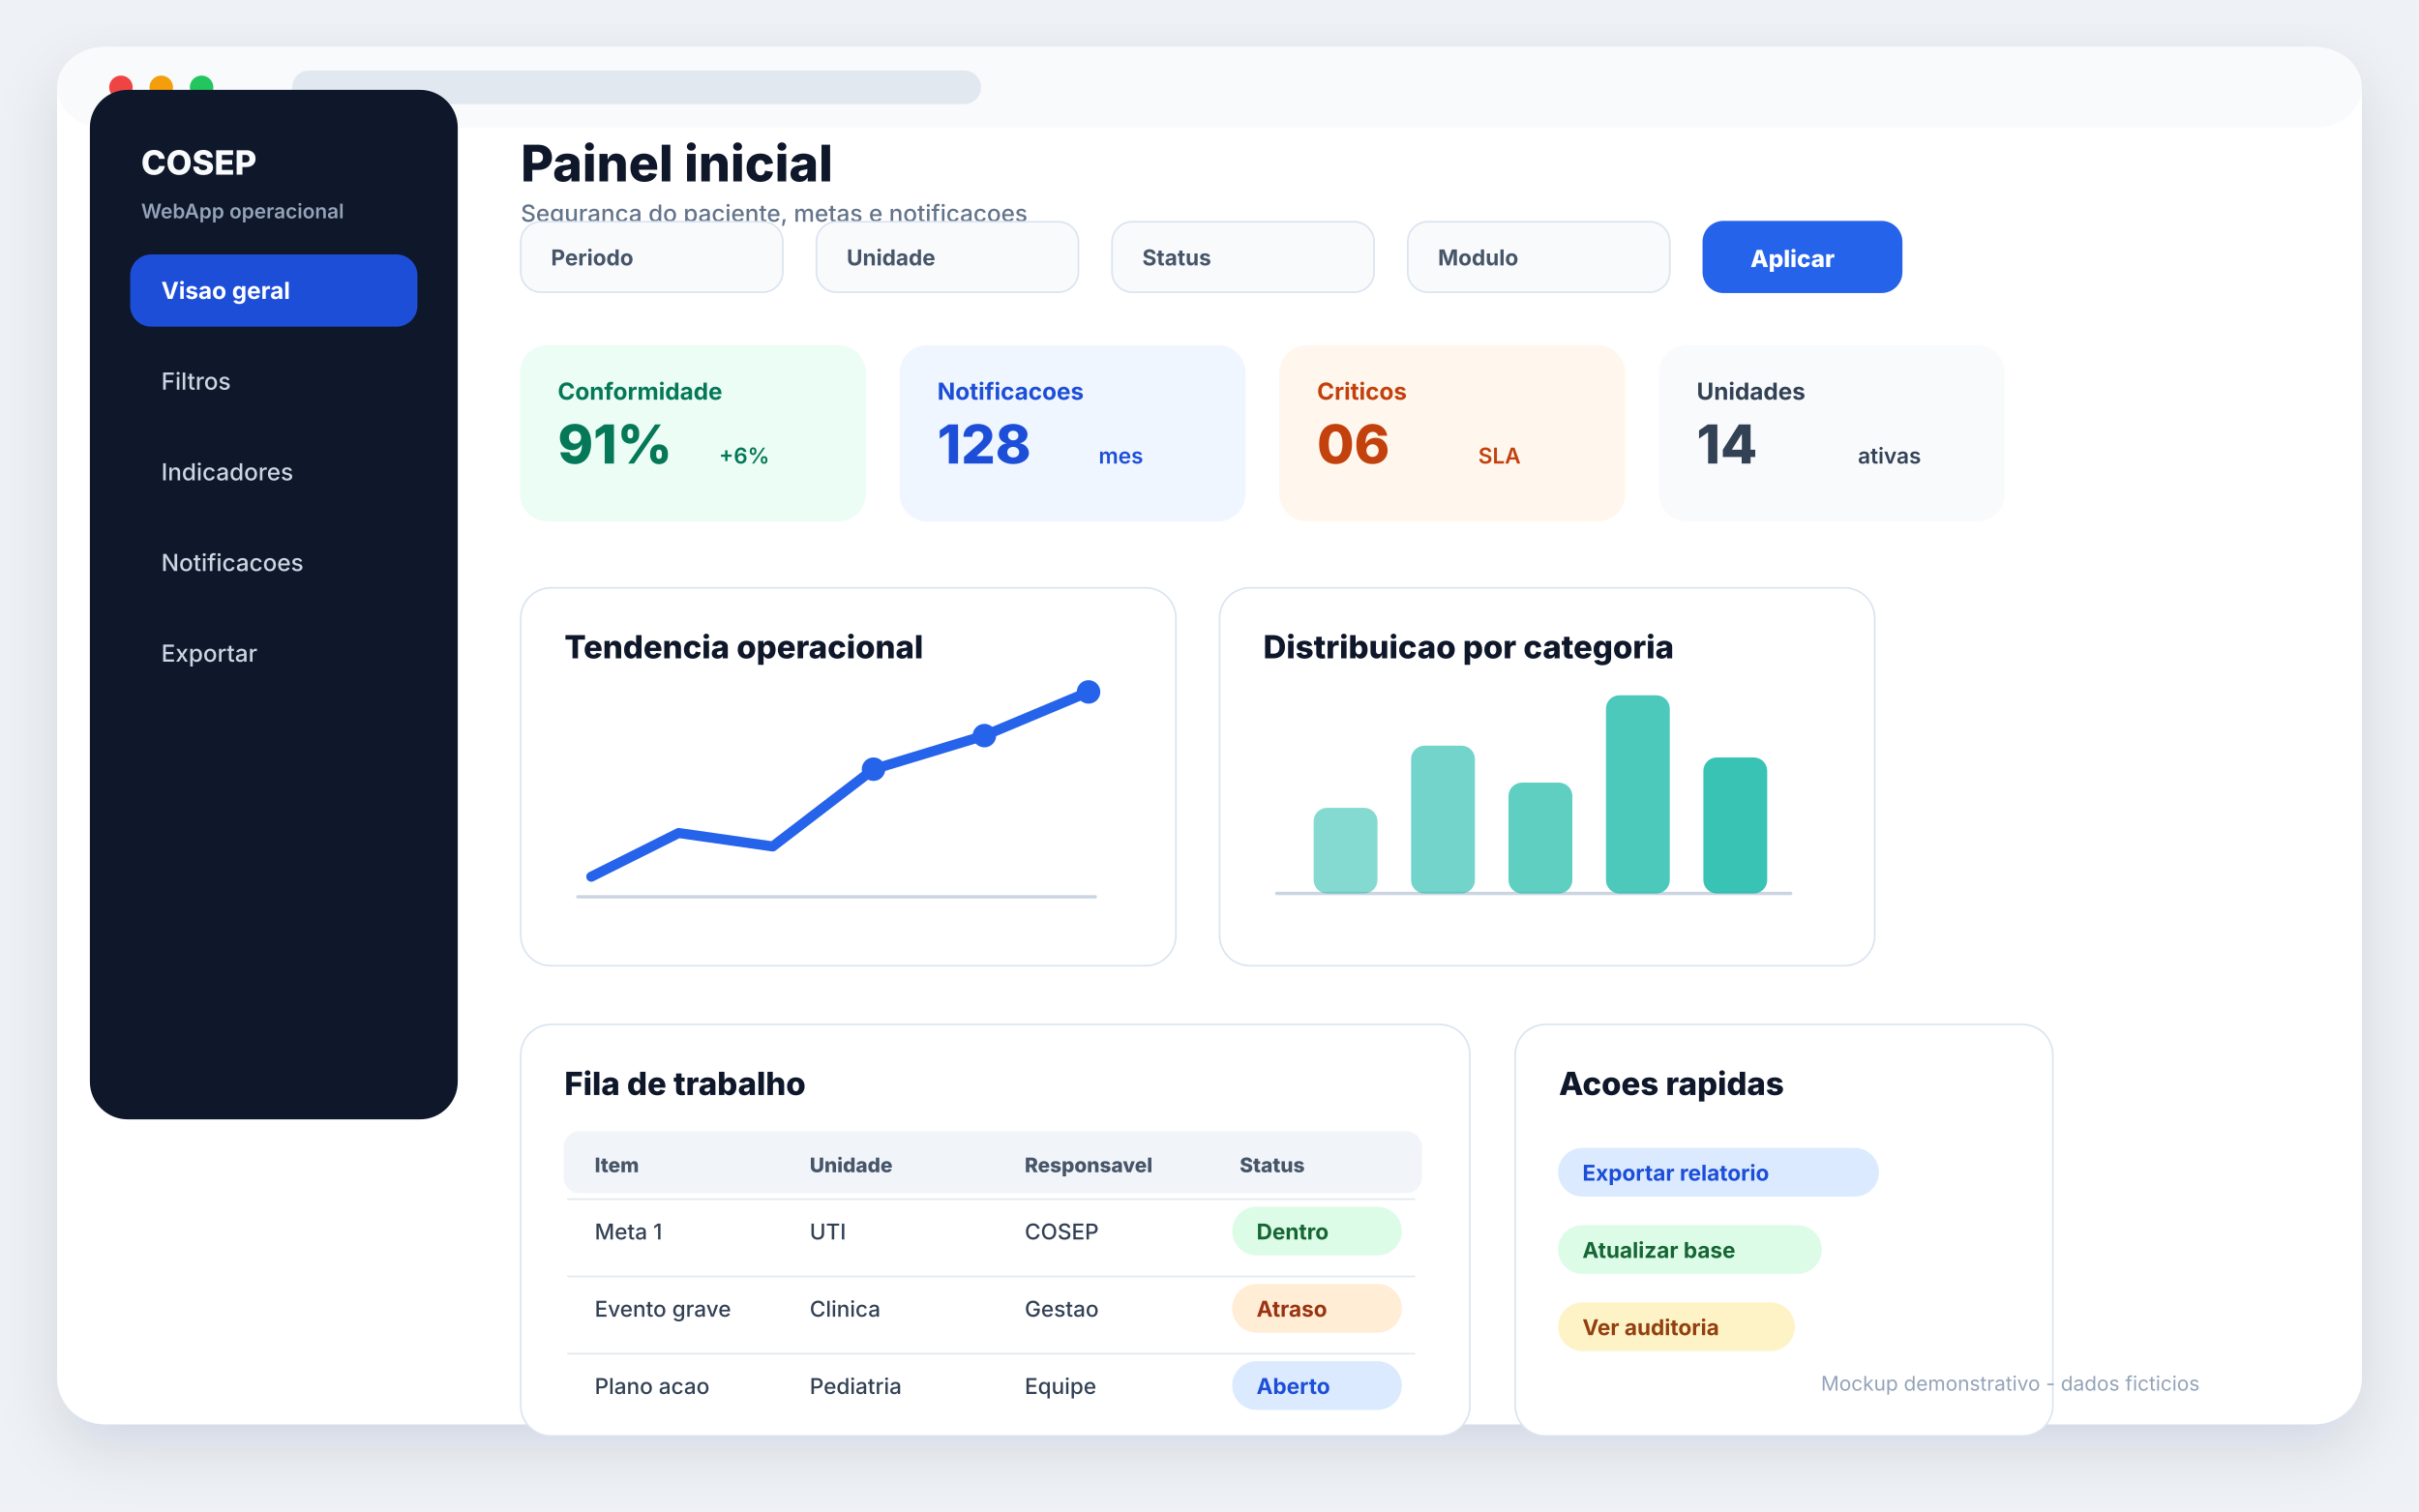
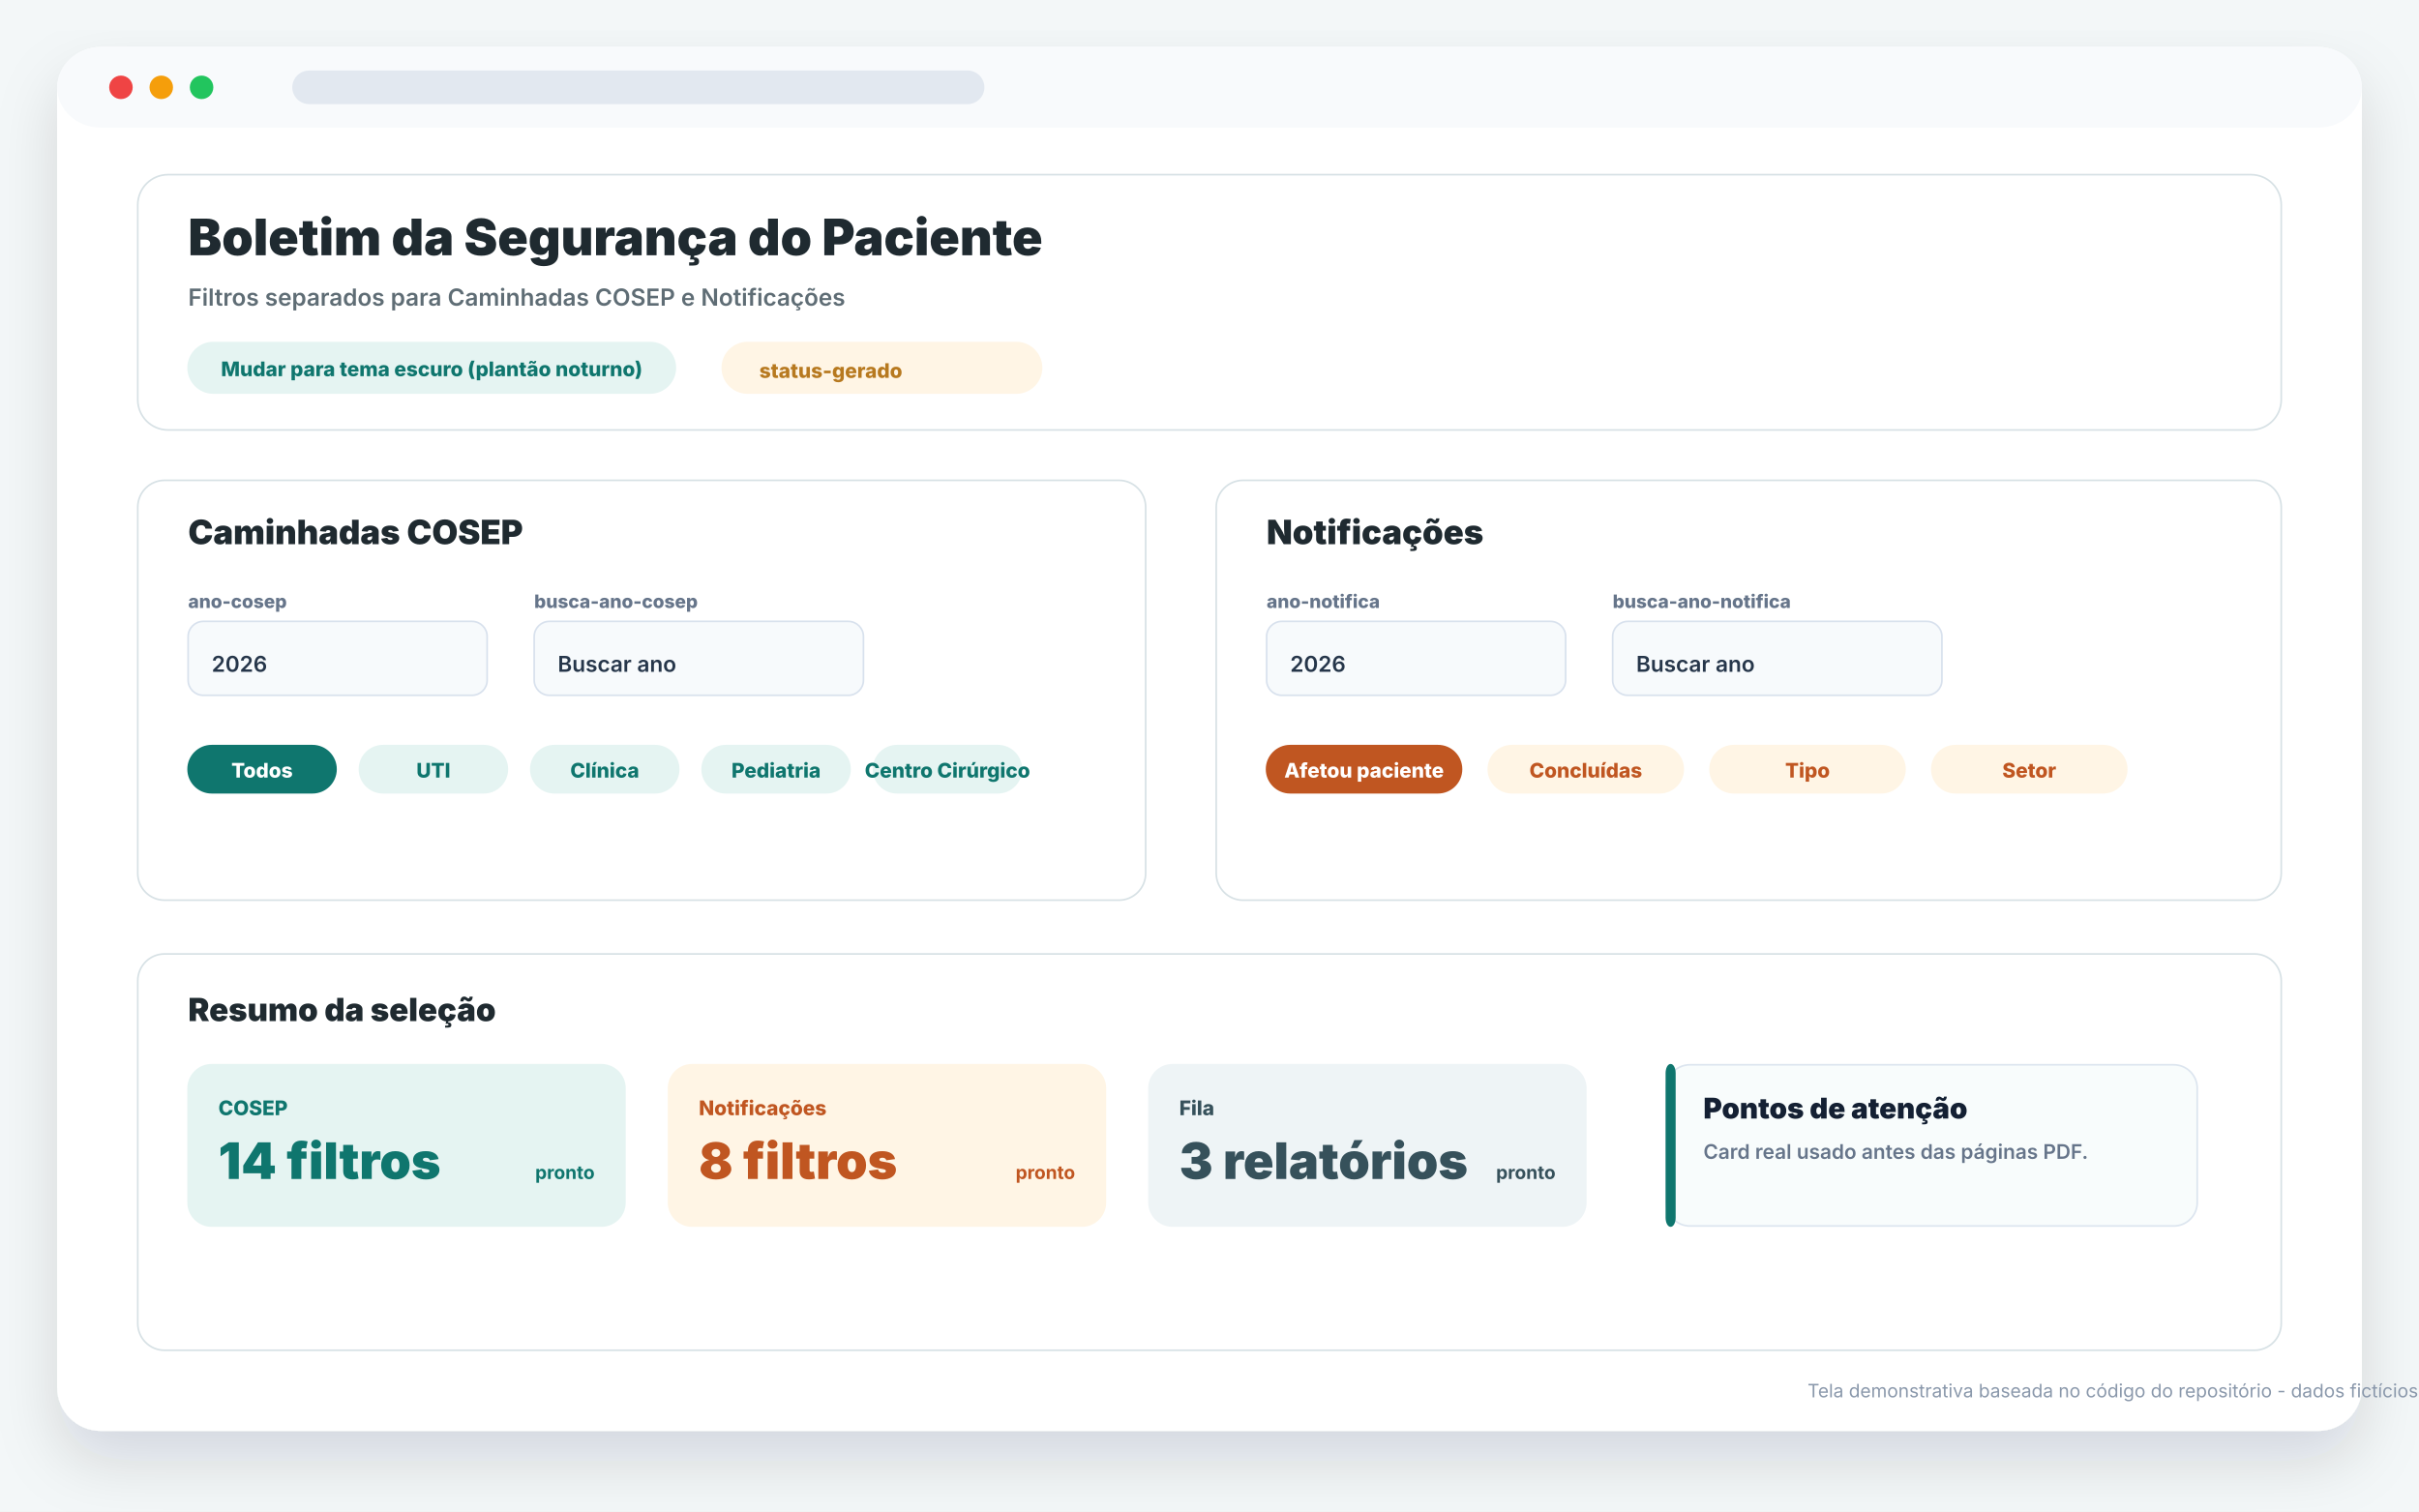
- <svg xmlns="http://www.w3.org/2000/svg" width="1440" height="900" viewBox="0 0 1440 900" role="img" aria-labelledby="title desc">
+ <svg xmlns="http://www.w3.org/2000/svg" width="1440" height="900" viewBox="0 0 1440 900" role="img">
  <defs>
-     <filter id="shadow" x="-20%" y="-20%" width="140%" height="140%">
-       <feDropShadow dx="0" dy="14" stdDeviation="18" flood-color="#0f172a" flood-opacity=".12" />
+     <filter id="shadow" x="-15%" y="-15%" width="130%" height="130%">
+       <feDropShadow dx="0" dy="18" stdDeviation="18" flood-color="#0f172a" flood-opacity=".13" />
    </filter>
+     <style>.ui{font-family:Inter,Segoe UI,Arial,sans-serif;letter-spacing:0}</style>
  </defs>
-   <rect width="1440" height="900" fill="#eef2f7" />
-   <rect x="34" y="28" width="1372" height="820" rx="28" fill="#ffffff" filter="url(#shadow)" />
-   <rect x="34" y="28" width="1372" height="48" rx="28" fill="#f8fafc" />
+   <rect width="1440" height="900" fill="#f3f7f8" />
+   <rect x="34" y="28" width="1372" height="824" rx="26" fill="#ffffff" filter="url(#shadow)" />
+   <rect x="34" y="28" width="1372" height="48" rx="26" fill="#f8fafc" />
  <circle cx="72" cy="52" r="7" fill="#ef4444" />
  <circle cx="96" cy="52" r="7" fill="#f59e0b" />
  <circle cx="120" cy="52" r="7" fill="#22c55e" />
-   <rect x="174" y="42" width="410" height="20" rx="10" fill="#e2e8f0" />
-   <rect x="54" y="54" width="218" height="612" rx="22" fill="#0f172a" stroke="#0f172a" />
-   <text x="84" y="104" font-family="Inter, Segoe UI, Arial, sans-serif" font-size="20" font-weight="800" fill="#f8fafc">COSEP</text>
-   <text x="84" y="130" font-family="Inter, Segoe UI, Arial, sans-serif" font-size="12" font-weight="600" fill="#94a3b8">WebApp operacional</text>
-   <rect x="78" y="152" width="170" height="42" rx="12" fill="#1d4ed8" stroke="#1d4ed8" />
-   <text x="96" y="178" font-family="Inter, Segoe UI, Arial, sans-serif" font-size="14" font-weight="650" fill="#ffffff">Visao geral</text>
-   <text x="96" y="232" font-family="Inter, Segoe UI, Arial, sans-serif" font-size="14" font-weight="500" fill="#cbd5e1">Filtros</text>
-   <text x="96" y="286" font-family="Inter, Segoe UI, Arial, sans-serif" font-size="14" font-weight="500" fill="#cbd5e1">Indicadores</text>
-   <text x="96" y="340" font-family="Inter, Segoe UI, Arial, sans-serif" font-size="14" font-weight="500" fill="#cbd5e1">Notificacoes</text>
-   <text x="96" y="394" font-family="Inter, Segoe UI, Arial, sans-serif" font-size="14" font-weight="500" fill="#cbd5e1">Exportar</text>
-   <text x="310" y="108" font-family="Inter, Segoe UI, Arial, sans-serif" font-size="30" font-weight="800" fill="#0f172a">Painel inicial</text>
-   <text x="310" y="132" font-family="Inter, Segoe UI, Arial, sans-serif" font-size="14" font-weight="500" fill="#64748b">Seguranca do paciente, metas e notificacoes</text>
-   <rect x="310" y="132" width="156" height="42" rx="12" fill="#f8fafc" stroke="#dbe4f0" />
-   <text x="328" y="158" font-family="Inter, Segoe UI, Arial, sans-serif" font-size="13" font-weight="650" fill="#475569">Periodo</text>
-   <rect x="486" y="132" width="156" height="42" rx="12" fill="#f8fafc" stroke="#dbe4f0" />
-   <text x="504" y="158" font-family="Inter, Segoe UI, Arial, sans-serif" font-size="13" font-weight="650" fill="#475569">Unidade</text>
-   <rect x="662" y="132" width="156" height="42" rx="12" fill="#f8fafc" stroke="#dbe4f0" />
-   <text x="680" y="158" font-family="Inter, Segoe UI, Arial, sans-serif" font-size="13" font-weight="650" fill="#475569">Status</text>
-   <rect x="838" y="132" width="156" height="42" rx="12" fill="#f8fafc" stroke="#dbe4f0" />
-   <text x="856" y="158" font-family="Inter, Segoe UI, Arial, sans-serif" font-size="13" font-weight="650" fill="#475569">Modulo</text>
-   <rect x="1014" y="132" width="118" height="42" rx="12" fill="#2563eb" stroke="#2563eb" />
-   <text x="1042" y="159" font-family="Inter, Segoe UI, Arial, sans-serif" font-size="14" font-weight="800" fill="#fff">Aplicar</text>
-   <rect x="310" y="206" width="205" height="104" rx="16" fill="#ecfdf5" stroke="#ecfdf5" />
-   <text x="332" y="238" font-family="Inter, Segoe UI, Arial, sans-serif" font-size="14" font-weight="700" fill="#047857">Conformidade</text>
-   <text x="332" y="276" font-family="Inter, Segoe UI, Arial, sans-serif" font-size="32" font-weight="800" fill="#047857">91%</text>
-   <text x="428" y="276" font-family="Inter, Segoe UI, Arial, sans-serif" font-size="13" font-weight="600" fill="#047857">+6%</text>
-   <rect x="536" y="206" width="205" height="104" rx="16" fill="#eff6ff" stroke="#eff6ff" />
-   <text x="558" y="238" font-family="Inter, Segoe UI, Arial, sans-serif" font-size="14" font-weight="700" fill="#1d4ed8">Notificacoes</text>
-   <text x="558" y="276" font-family="Inter, Segoe UI, Arial, sans-serif" font-size="32" font-weight="800" fill="#1d4ed8">128</text>
-   <text x="654" y="276" font-family="Inter, Segoe UI, Arial, sans-serif" font-size="13" font-weight="600" fill="#1d4ed8">mes</text>
-   <rect x="762" y="206" width="205" height="104" rx="16" fill="#fff7ed" stroke="#fff7ed" />
-   <text x="784" y="238" font-family="Inter, Segoe UI, Arial, sans-serif" font-size="14" font-weight="700" fill="#c2410c">Criticos</text>
-   <text x="784" y="276" font-family="Inter, Segoe UI, Arial, sans-serif" font-size="32" font-weight="800" fill="#c2410c">06</text>
-   <text x="880" y="276" font-family="Inter, Segoe UI, Arial, sans-serif" font-size="13" font-weight="600" fill="#c2410c">SLA</text>
-   <rect x="988" y="206" width="205" height="104" rx="16" fill="#f8fafc" stroke="#f8fafc" />
-   <text x="1010" y="238" font-family="Inter, Segoe UI, Arial, sans-serif" font-size="14" font-weight="700" fill="#334155">Unidades</text>
-   <text x="1010" y="276" font-family="Inter, Segoe UI, Arial, sans-serif" font-size="32" font-weight="800" fill="#334155">14</text>
-   <text x="1106" y="276" font-family="Inter, Segoe UI, Arial, sans-serif" font-size="13" font-weight="600" fill="#334155">ativas</text>
-   <rect x="310" y="350" width="390" height="225" rx="18" fill="#ffffff" stroke="#dbe4f0" />
-   <text x="336" y="392" font-family="Inter, Segoe UI, Arial, sans-serif" font-size="19" font-weight="800" fill="#0f172a">Tendencia operacional</text>
-   <line x1="344" y1="534" x2="652" y2="534" stroke="#cbd5e1" stroke-width="2" stroke-linecap="round" />
-   <polyline points="352,522 404,496 460,504 520,458 586,438 648,412" fill="none" stroke="#2563eb" stroke-width="6" stroke-linecap="round" stroke-linejoin="round" />
-   <circle cx="520" cy="458" r="7" fill="#2563eb" />
-   <circle cx="586" cy="438" r="7" fill="#2563eb" />
-   <circle cx="648" cy="412" r="7" fill="#2563eb" />
-   <rect x="726" y="350" width="390" height="225" rx="18" fill="#ffffff" stroke="#dbe4f0" />
-   <text x="752" y="392" font-family="Inter, Segoe UI, Arial, sans-serif" font-size="19" font-weight="800" fill="#0f172a">Distribuicao por categoria</text>
-   <line x1="760" y1="532" x2="1066" y2="532" stroke="#cbd5e1" stroke-width="2" stroke-linecap="round" />
-   <rect x="782" y="481" width="38" height="51" rx="8" fill="#14b8a6" opacity="0.52" />
-   <rect x="840" y="444" width="38" height="88" rx="8" fill="#14b8a6" opacity="0.60" />
-   <rect x="898" y="466" width="38" height="66" rx="8" fill="#14b8a6" opacity="0.68" />
-   <rect x="956" y="414" width="38" height="118" rx="8" fill="#14b8a6" opacity="0.76" />
-   <rect x="1014" y="451" width="38" height="81" rx="8" fill="#14b8a6" opacity="0.84" />
-   <rect x="310" y="610" width="565" height="245" rx="18" fill="#ffffff" stroke="#dbe4f0" />
-   <text x="336" y="652" font-family="Inter, Segoe UI, Arial, sans-serif" font-size="19" font-weight="800" fill="#0f172a">Fila de trabalho</text>
-   <rect x="336" y="674" width="510" height="36" rx="9" fill="#f1f5f9" stroke="#f1f5f9" />
-   <text x="354" y="698" font-family="Inter, Segoe UI, Arial, sans-serif" font-size="12" font-weight="800" fill="#475569">Item</text>
-   <text x="482" y="698" font-family="Inter, Segoe UI, Arial, sans-serif" font-size="12" font-weight="800" fill="#475569">Unidade</text>
-   <text x="610" y="698" font-family="Inter, Segoe UI, Arial, sans-serif" font-size="12" font-weight="800" fill="#475569">Responsavel</text>
-   <text x="738" y="698" font-family="Inter, Segoe UI, Arial, sans-serif" font-size="12" font-weight="800" fill="#475569">Status</text>
-   <line x1="338" y1="714" x2="842" y2="714" stroke="#e2e8f0" stroke-width="1" stroke-linecap="round" />
-   <text x="354" y="738" font-family="Inter, Segoe UI, Arial, sans-serif" font-size="13" font-weight="550" fill="#334155">Meta 1</text>
-   <text x="482" y="738" font-family="Inter, Segoe UI, Arial, sans-serif" font-size="13" font-weight="550" fill="#334155">UTI</text>
-   <text x="610" y="738" font-family="Inter, Segoe UI, Arial, sans-serif" font-size="13" font-weight="550" fill="#334155">COSEP</text>
-   <rect x="734" y="719" width="100" height="28" rx="14" fill="#dcfce7" stroke="#dcfce7" />
-   <text x="748" y="738" font-family="Inter, Segoe UI, Arial, sans-serif" font-size="13" font-weight="700" fill="#166534">Dentro</text>
-   <line x1="338" y1="760" x2="842" y2="760" stroke="#e2e8f0" stroke-width="1" stroke-linecap="round" />
-   <text x="354" y="784" font-family="Inter, Segoe UI, Arial, sans-serif" font-size="13" font-weight="550" fill="#334155">Evento grave</text>
-   <text x="482" y="784" font-family="Inter, Segoe UI, Arial, sans-serif" font-size="13" font-weight="550" fill="#334155">Clinica</text>
-   <text x="610" y="784" font-family="Inter, Segoe UI, Arial, sans-serif" font-size="13" font-weight="550" fill="#334155">Gestao</text>
-   <rect x="734" y="765" width="100" height="28" rx="14" fill="#ffedd5" stroke="#ffedd5" />
-   <text x="748" y="784" font-family="Inter, Segoe UI, Arial, sans-serif" font-size="13" font-weight="700" fill="#9a3412">Atraso</text>
-   <line x1="338" y1="806" x2="842" y2="806" stroke="#e2e8f0" stroke-width="1" stroke-linecap="round" />
-   <text x="354" y="830" font-family="Inter, Segoe UI, Arial, sans-serif" font-size="13" font-weight="550" fill="#334155">Plano acao</text>
-   <text x="482" y="830" font-family="Inter, Segoe UI, Arial, sans-serif" font-size="13" font-weight="550" fill="#334155">Pediatria</text>
-   <text x="610" y="830" font-family="Inter, Segoe UI, Arial, sans-serif" font-size="13" font-weight="550" fill="#334155">Equipe</text>
-   <rect x="734" y="811" width="100" height="28" rx="14" fill="#dbeafe" stroke="#dbeafe" />
-   <text x="748" y="830" font-family="Inter, Segoe UI, Arial, sans-serif" font-size="13" font-weight="700" fill="#1d4ed8">Aberto</text>
-   <rect x="902" y="610" width="320" height="245" rx="18" fill="#ffffff" stroke="#dbe4f0" />
-   <text x="928" y="652" font-family="Inter, Segoe UI, Arial, sans-serif" font-size="19" font-weight="800" fill="#0f172a">Acoes rapidas</text>
-   <rect x="928" y="684" width="190" height="28" rx="14" fill="#dbeafe" stroke="#dbeafe" />
-   <text x="942" y="703" font-family="Inter, Segoe UI, Arial, sans-serif" font-size="13" font-weight="700" fill="#1d4ed8">Exportar relatorio</text>
-   <rect x="928" y="730" width="156" height="28" rx="14" fill="#dcfce7" stroke="#dcfce7" />
-   <text x="942" y="749" font-family="Inter, Segoe UI, Arial, sans-serif" font-size="13" font-weight="700" fill="#166534">Atualizar base</text>
-   <rect x="928" y="776" width="140" height="28" rx="14" fill="#fef3c7" stroke="#fef3c7" />
-   <text x="942" y="795" font-family="Inter, Segoe UI, Arial, sans-serif" font-size="13" font-weight="700" fill="#92400e">Ver auditoria</text>
-   <text x="1084" y="828" font-family="Inter, Segoe UI, Arial, sans-serif" font-size="12" fill="#94a3b8">Mockup demonstrativo - dados ficticios</text>
+   <rect x="174" y="42" width="412" height="20" rx="10" fill="#e2e8f0" />
+   <rect x="82" y="104" width="1276" height="152" rx="18" fill="#ffffff" stroke="#d7e1e5" />
+   <text x="112" y="152" class="ui" font-size="30" font-weight="850" fill="#1f2a30">Boletim da Segurança do Paciente</text>
+   <text x="112" y="182" class="ui" font-size="14" font-weight="600" fill="#5f6d75">Filtros separados para Caminhadas COSEP e Notificações</text>
+   <rect x="112" y="204" width="290" height="30" rx="15" fill="#e5f4f2" stroke="#e5f4f2" />
+   <text x="257" y="224" class="ui" font-size="12" font-weight="800" fill="#0f766e" text-anchor="middle">Mudar para tema escuro (plantão noturno)</text>
+   <rect x="430" y="204" width="190" height="30" rx="15" fill="#fff5e5" stroke="#fff5e5" />
+   <text x="452" y="225" class="ui" font-size="12" font-weight="800" fill="#b7791f">status-gerado</text>
+   <rect x="82" y="286" width="600" height="250" rx="16" fill="#ffffff" stroke="#d7e1e5" />
+   <text x="112" y="324" class="ui" font-size="20" font-weight="850" fill="#1f2a30">Caminhadas COSEP</text>
+   <text x="112" y="362" class="ui" font-size="11" font-weight="800" fill="#66758a">ano-cosep</text>
+   <rect x="112" y="370" width="178" height="44" rx="9" fill="#f7fafc" stroke="#d8e1ed" />
+   <text x="126" y="400" class="ui" font-size="13" font-weight="600" fill="#26364a">2026</text>
+   <text x="318" y="362" class="ui" font-size="11" font-weight="800" fill="#66758a">busca-ano-cosep</text>
+   <rect x="318" y="370" width="196" height="44" rx="9" fill="#f7fafc" stroke="#d8e1ed" />
+   <text x="332" y="400" class="ui" font-size="13" font-weight="600" fill="#26364a">Buscar ano</text>
+   <rect x="112" y="444" width="88" height="28" rx="14" fill="#0f766e" stroke="#0f766e" />
+   <text x="156" y="463" class="ui" font-size="12" font-weight="800" fill="#ffffff" text-anchor="middle">Todos</text>
+   <rect x="214" y="444" width="88" height="28" rx="14" fill="#e5f4f2" stroke="#e5f4f2" />
+   <text x="258" y="463" class="ui" font-size="12" font-weight="800" fill="#0f766e" text-anchor="middle">UTI</text>
+   <rect x="316" y="444" width="88" height="28" rx="14" fill="#e5f4f2" stroke="#e5f4f2" />
+   <text x="360" y="463" class="ui" font-size="12" font-weight="800" fill="#0f766e" text-anchor="middle">Clínica</text>
+   <rect x="418" y="444" width="88" height="28" rx="14" fill="#e5f4f2" stroke="#e5f4f2" />
+   <text x="462" y="463" class="ui" font-size="12" font-weight="800" fill="#0f766e" text-anchor="middle">Pediatria</text>
+   <rect x="520" y="444" width="88" height="28" rx="14" fill="#e5f4f2" stroke="#e5f4f2" />
+   <text x="564" y="463" class="ui" font-size="12" font-weight="800" fill="#0f766e" text-anchor="middle">Centro Cirúrgico</text>
+   <rect x="724" y="286" width="634" height="250" rx="16" fill="#ffffff" stroke="#d7e1e5" />
+   <text x="754" y="324" class="ui" font-size="20" font-weight="850" fill="#1f2a30">Notificações</text>
+   <text x="754" y="362" class="ui" font-size="11" font-weight="800" fill="#66758a">ano-notifica</text>
+   <rect x="754" y="370" width="178" height="44" rx="9" fill="#f7fafc" stroke="#d8e1ed" />
+   <text x="768" y="400" class="ui" font-size="13" font-weight="600" fill="#26364a">2026</text>
+   <text x="960" y="362" class="ui" font-size="11" font-weight="800" fill="#66758a">busca-ano-notifica</text>
+   <rect x="960" y="370" width="196" height="44" rx="9" fill="#f7fafc" stroke="#d8e1ed" />
+   <text x="974" y="400" class="ui" font-size="13" font-weight="600" fill="#26364a">Buscar ano</text>
+   <rect x="754" y="444" width="116" height="28" rx="14" fill="#c05621" stroke="#c05621" />
+   <text x="812" y="463" class="ui" font-size="12" font-weight="800" fill="#ffffff" text-anchor="middle">Afetou paciente</text>
+   <rect x="886" y="444" width="116" height="28" rx="14" fill="#fff5e5" stroke="#fff5e5" />
+   <text x="944" y="463" class="ui" font-size="12" font-weight="800" fill="#c05621" text-anchor="middle">Concluídas</text>
+   <rect x="1018" y="444" width="116" height="28" rx="14" fill="#fff5e5" stroke="#fff5e5" />
+   <text x="1076" y="463" class="ui" font-size="12" font-weight="800" fill="#c05621" text-anchor="middle">Tipo</text>
+   <rect x="1150" y="444" width="116" height="28" rx="14" fill="#fff5e5" stroke="#fff5e5" />
+   <text x="1208" y="463" class="ui" font-size="12" font-weight="800" fill="#c05621" text-anchor="middle">Setor</text>
+   <rect x="82" y="568" width="1276" height="236" rx="16" fill="#ffffff" stroke="#d7e1e5" />
+   <text x="112" y="608" class="ui" font-size="19" font-weight="850" fill="#1f2a30">Resumo da seleção</text>
+   <rect x="112" y="634" width="260" height="96" rx="14" fill="#e5f4f2" stroke="#e5f4f2" />
+   <text x="130" y="664" class="ui" font-size="12" font-weight="800" fill="#0f766e">COSEP</text>
+   <text x="130" y="702" class="ui" font-size="30" font-weight="850" fill="#0f766e">14 filtros</text>
+   <text x="354" y="702" class="ui" font-size="11" font-weight="700" fill="#0f766e" text-anchor="end">pronto</text>
+   <rect x="398" y="634" width="260" height="96" rx="14" fill="#fff5e5" stroke="#fff5e5" />
+   <text x="416" y="664" class="ui" font-size="12" font-weight="800" fill="#c05621">Notificações</text>
+   <text x="416" y="702" class="ui" font-size="30" font-weight="850" fill="#c05621">8 filtros</text>
+   <text x="640" y="702" class="ui" font-size="11" font-weight="700" fill="#c05621" text-anchor="end">pronto</text>
+   <rect x="684" y="634" width="260" height="96" rx="14" fill="#eef4f6" stroke="#eef4f6" />
+   <text x="702" y="664" class="ui" font-size="12" font-weight="800" fill="#36515b">Fila</text>
+   <text x="702" y="702" class="ui" font-size="30" font-weight="850" fill="#36515b">3 relatórios</text>
+   <text x="926" y="702" class="ui" font-size="11" font-weight="700" fill="#36515b" text-anchor="end">pronto</text>
+   <rect x="992" y="634" width="316" height="96" rx="14" fill="#f8fcfc" stroke="#dce5ef" />
+   <rect x="992" y="634" width="5" height="96" rx="5" fill="#0f766e" stroke="#0f766e" />
+   <text x="1014" y="666" class="ui" font-size="17" font-weight="850" fill="#142033">Pontos de atenção</text>
+   <text x="1014" y="690" class="ui" font-size="12" font-weight="600" fill="#66758a">Card real usado antes das páginas PDF.</text>
+   <text x="1076" y="832" class="ui" font-size="11" fill="#8a98ab">Tela demonstrativa baseada no código do repositório - dados fictícios</text>
</svg>
